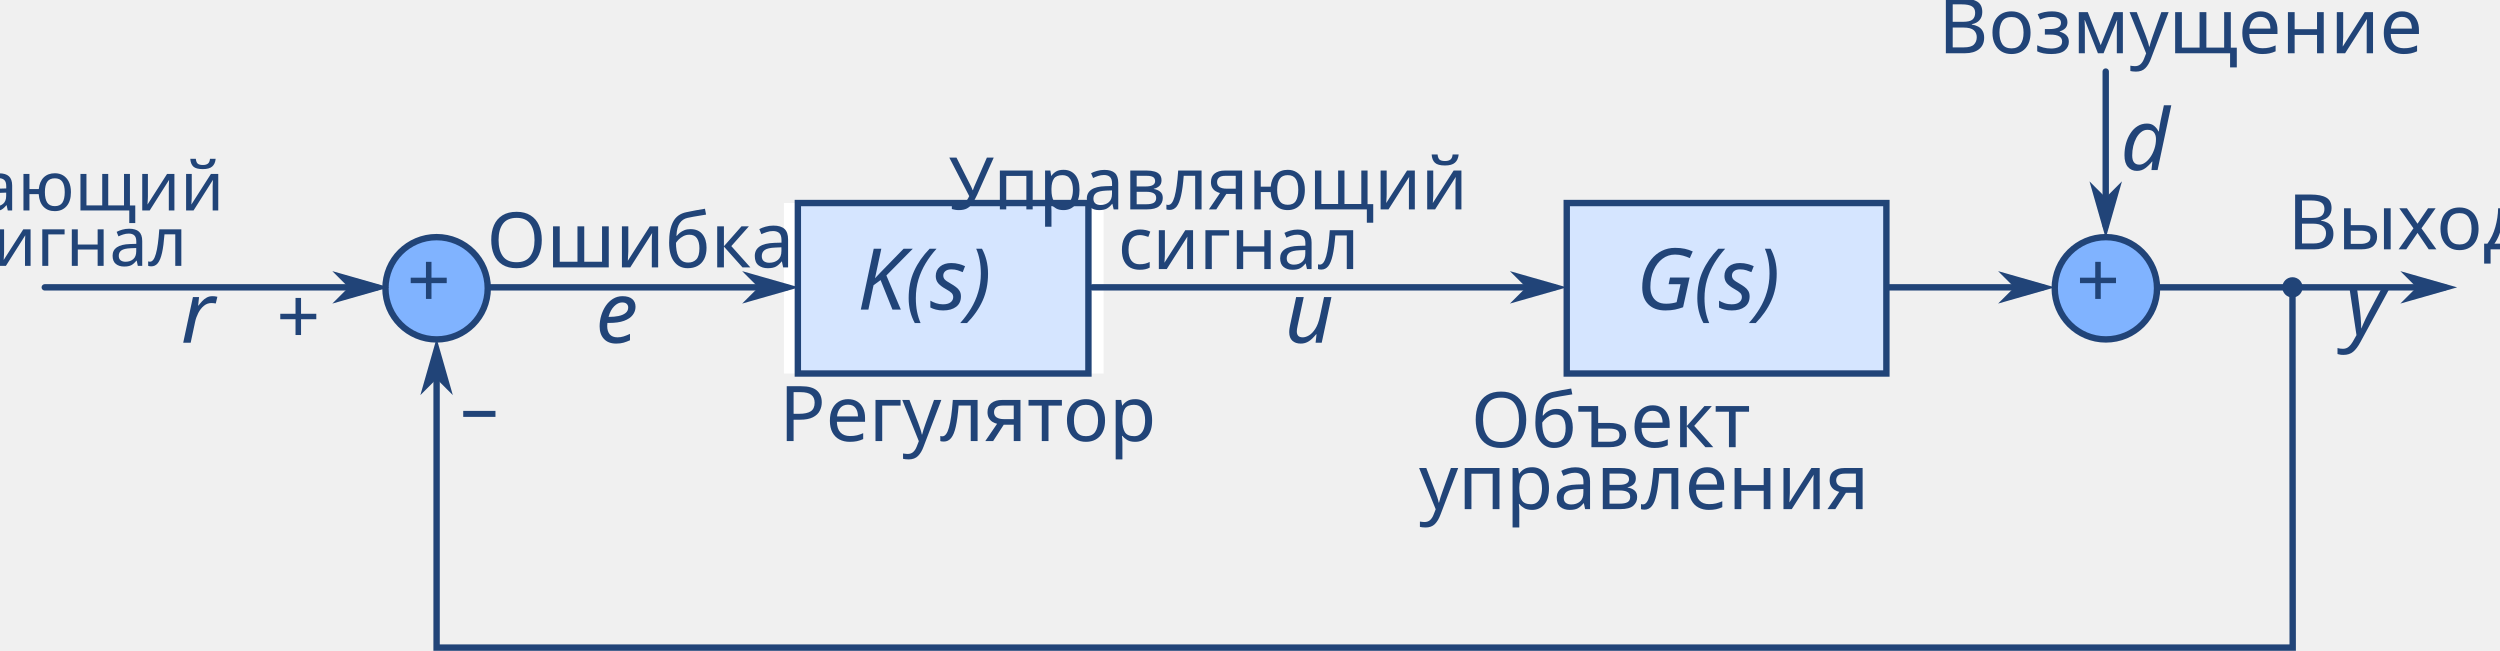
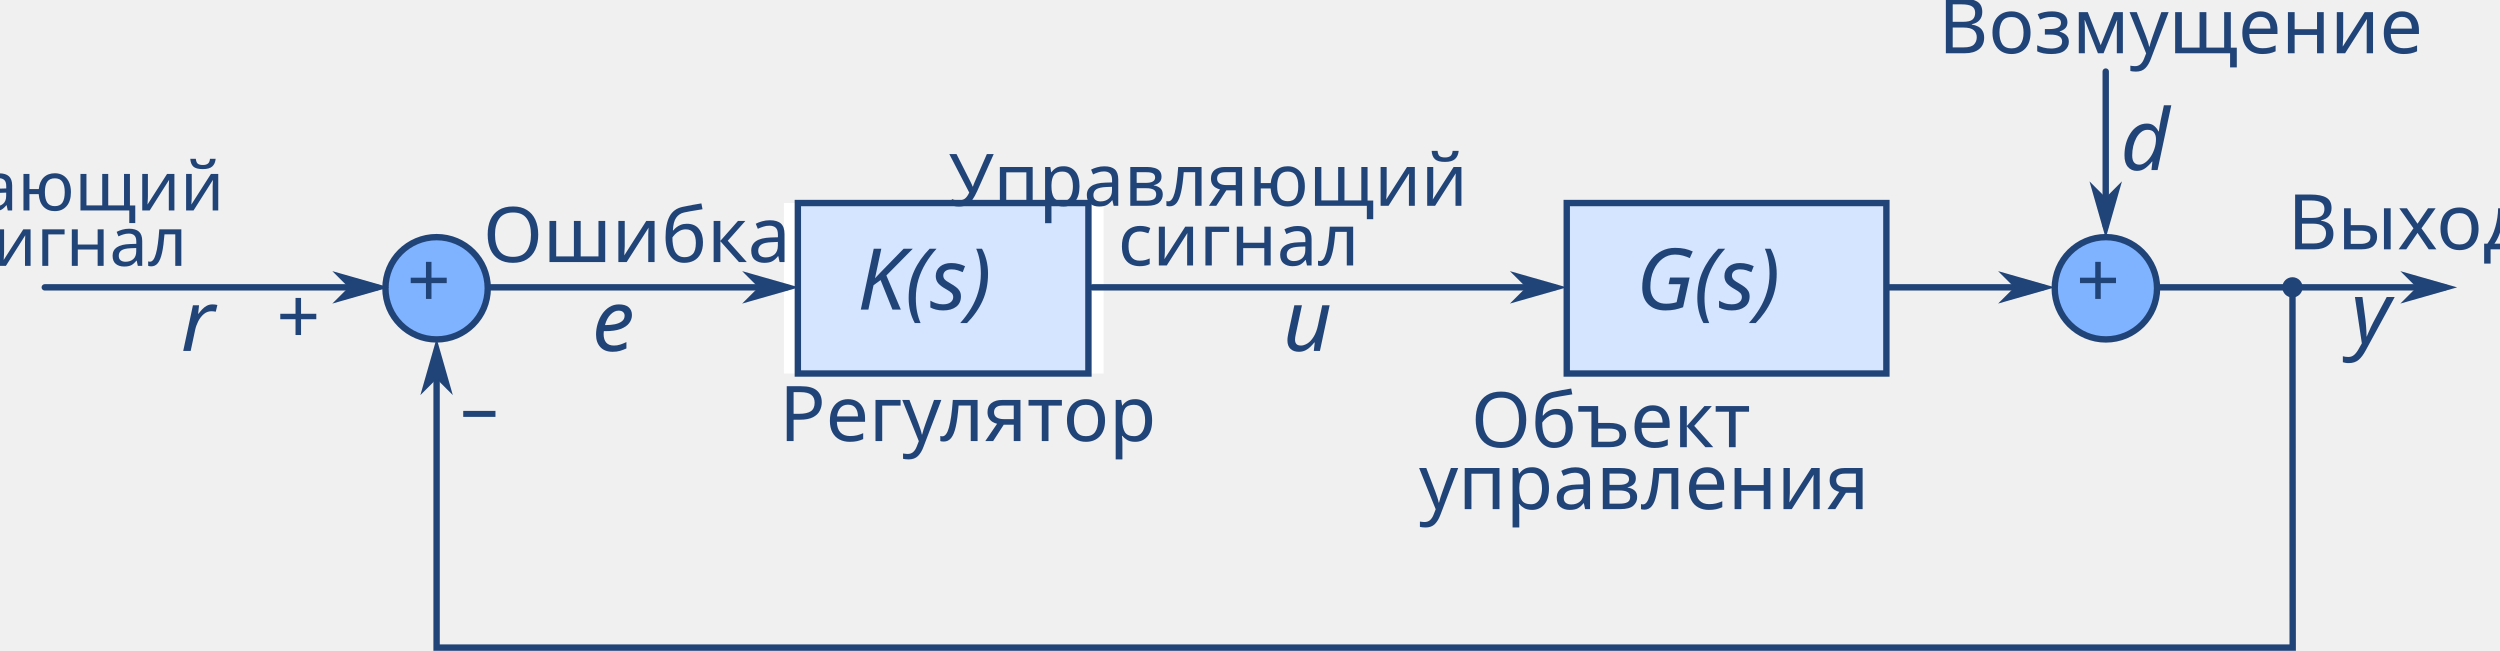
<svg xmlns="http://www.w3.org/2000/svg" version="1.1" id="svg2" xml:space="preserve" width="782.102" height="203.599" viewBox="0 0 782.102 203.599">
  <defs id="defs6">
    <marker style="overflow:visible" id="marker5895" refX="0" refY="0" orient="auto">
      <path transform="matrix(-0.4,0,0,-0.4,-4,0)" style="fill:#214478;fill-opacity:1;fill-rule:evenodd;stroke:#214478;stroke-width:1pt;stroke-opacity:1" d="M 0,0 5,-5 -12.5,0 5,5 Z" id="path5893" />
    </marker>
    <clipPath clipPathUnits="userSpaceOnUse" id="clipPath18">
      <path d="M 0,1516.08 V 0 h 5480 v 1516.08 z" id="path16" />
    </clipPath>
    <marker orient="auto" refY="0" refX="0" id="Arrow1Mend" style="overflow:visible">
      <path id="path4586" d="M 0,0 5,-5 -12.5,0 5,5 Z" style="fill:#214478;fill-opacity:1;fill-rule:evenodd;stroke:#214478;stroke-width:1pt;stroke-opacity:1" transform="matrix(-0.4,0,0,-0.4,-4,0)" />
    </marker>
    <marker orient="auto" refY="0" refX="0" id="Arrow1Mend-7" style="overflow:visible">
      <path id="path4586-0" d="M 0,0 5,-5 -12.5,0 5,5 Z" style="fill:#214478;fill-opacity:1;fill-rule:evenodd;stroke:#214478;stroke-width:1pt;stroke-opacity:1" transform="matrix(-0.4,0,0,-0.4,-4,0)" />
    </marker>
    <marker orient="auto" refY="0" refX="0" id="Arrow1Mend-7-8" style="overflow:visible">
      <path id="path4586-0-7" d="M 0,0 5,-5 -12.5,0 5,5 Z" style="fill:#214478;fill-opacity:1;fill-rule:evenodd;stroke:#214478;stroke-width:1pt;stroke-opacity:1" transform="matrix(-0.4,0,0,-0.4,-4,0)" />
    </marker>
    <marker orient="auto" refY="0" refX="0" id="Arrow1Mend-7-8-3" style="overflow:visible">
      <path id="path4586-0-7-5" d="M 0,0 5,-5 -12.5,0 5,5 Z" style="fill:#214478;fill-opacity:1;fill-rule:evenodd;stroke:#214478;stroke-width:1pt;stroke-opacity:1" transform="matrix(-0.4,0,0,-0.4,-4,0)" />
    </marker>
    <marker orient="auto" refY="0" refX="0" id="Arrow1Mend-7-8-3-5" style="overflow:visible">
      <path id="path4586-0-7-5-5" d="M 0,0 5,-5 -12.5,0 5,5 Z" style="fill:#214478;fill-opacity:1;fill-rule:evenodd;stroke:#214478;stroke-width:1pt;stroke-opacity:1" transform="matrix(-0.4,0,0,-0.4,-4,0)" />
    </marker>
    <marker orient="auto" refY="0" refX="0" id="Arrow1Mend-7-8-3-0" style="overflow:visible">
      <path id="path4586-0-7-5-9" d="M 0,0 5,-5 -12.5,0 5,5 Z" style="fill:#214478;fill-opacity:1;fill-rule:evenodd;stroke:#214478;stroke-width:1pt;stroke-opacity:1" transform="matrix(-0.4,0,0,-0.4,-4,0)" />
    </marker>
  </defs>
  <g id="g10" transform="matrix(1.333333,0,0,-1.333333,34.80592,207.0738)">
    <g id="g20" transform="matrix(0.1,0,0,0.1,456.001,87.6668)">
      <path d="m 0,0 c 0,-66.277 53.73,-120 120,-120 66.27,0 120,53.723 120,120 0,66.273 -53.73,120 -120,120 C 53.73,120 0,66.273 0,0" style="fill:#ffffff;fill-opacity:1;fill-rule:nonzero;stroke:none" id="path22" />
    </g>
    <g id="g24" transform="matrix(0.1,0,0,0.1,456.001,87.6668)" style="fill:#80b3ff;fill-opacity:1;stroke:#214478;stroke-width:15;stroke-miterlimit:4;stroke-dasharray:none;stroke-opacity:1">
      <path d="m 0,0 c 0,-66.277 53.73,-120 120,-120 66.27,0 120,53.723 120,120 0,66.273 -53.73,120 -120,120 C 53.73,120 0,66.273 0,0 Z" style="fill:#80b3ff;fill-opacity:1;stroke:#214478;stroke-width:15;stroke-linecap:butt;stroke-linejoin:miter;stroke-miterlimit:4;stroke-dasharray:none;stroke-opacity:1" id="path26" />
    </g>
    <g id="g28" transform="matrix(0.1,0,0,0.1,64.3336,87.6668)">
      <path d="m 0,0 c 0,-66.277 53.73,-120 120,-120 66.269,0 120,53.723 120,120 0,66.273 -53.731,120 -120,120 C 53.73,120 0,66.273 0,0" style="fill:#ffffff;fill-opacity:1;fill-rule:nonzero;stroke:none" id="path30" />
    </g>
    <g id="g32" transform="matrix(0.1,0,0,0.1,64.3336,87.6668)" style="fill:#80b3ff;fill-opacity:1;stroke:#214478;stroke-width:15;stroke-miterlimit:4;stroke-dasharray:none;stroke-opacity:1">
      <path d="m 0,0 c 0,-66.277 53.73,-120 120,-120 66.269,0 120,53.723 120,120 0,66.273 -53.731,120 -120,120 C 53.73,120 0,66.273 0,0 Z" style="fill:#80b3ff;fill-opacity:1;stroke:#214478;stroke-width:15;stroke-linecap:butt;stroke-linejoin:miter;stroke-miterlimit:4;stroke-dasharray:none;stroke-opacity:1" id="path34" />
    </g>
    <path d="m 341.5,67.667 h 75 v 40 h -75 z" style="fill:#ffffff;fill-opacity:1;fill-rule:nonzero;stroke:none;stroke-width:0.1" id="path36" />
    <path d="m 341.5,67.667 h 75 v 40 h -75 z" style="fill:#d5e5ff;fill-opacity:1;stroke:#214478;stroke-width:1.5;stroke-linecap:butt;stroke-linejoin:miter;stroke-miterlimit:10;stroke-dasharray:none;stroke-opacity:1" id="path38" />
    <path d="m 157.832,67.667 h 75.001 v 40 H 157.832 Z" style="fill:#ffffff;fill-opacity:1;fill-rule:nonzero;stroke:none;stroke-width:0.1" id="path40" />
    <path d="m 161.095,67.667 h 68.178 v 40 h -68.178 z" style="fill:#d5e5ff;fill-opacity:1;stroke:#214478;stroke-width:1.5;stroke-linecap:butt;stroke-linejoin:miter;stroke-miterlimit:10;stroke-dasharray:none;stroke-opacity:1" id="path42" />
    <path style="fill:#214478;stroke:#214478;stroke-width:1.5;stroke-linecap:round;stroke-linejoin:miter;stroke-miterlimit:4;stroke-dasharray:none;stroke-opacity:1;marker-end:url(#Arrow1Mend)" d="M -15.594,87.883 H 62.243" id="path4575" />
    <path style="fill:#214478;stroke:#214478;stroke-width:1.5;stroke-linecap:round;stroke-linejoin:miter;stroke-miterlimit:4;stroke-dasharray:none;stroke-opacity:1;marker-end:url(#Arrow1Mend-7)" d="M 88.693,87.883 H 158.402" id="path4575-5" />
    <text xml:space="preserve" style="font-style:normal;font-variant:normal;font-weight:normal;font-stretch:normal;font-size:30px;line-height:1.25;font-family:'CMU Sans Serif';-inkscape-font-specification:'CMU Sans Serif';letter-spacing:0px;word-spacing:0px;fill:#214478;fill-opacity:1;stroke:none;stroke-width:0.75" x="69.35" y="-83.167" id="text4924" transform="scale(1,-1)">
      <tspan id="tspan4922" x="69.35" y="-83.167" style="font-size:18px;fill:#214478;fill-opacity:1;stroke-width:0.75">+</tspan>
    </text>
    <text xml:space="preserve" style="font-style:normal;font-variant:normal;font-weight:normal;font-stretch:normal;font-size:30px;line-height:1.25;font-family:'CMU Sans Serif';-inkscape-font-specification:'CMU Sans Serif';letter-spacing:0px;word-spacing:0px;fill:#214478;fill-opacity:1;stroke:none;stroke-width:0.75" x="81.863" y="-53.368" id="text4924-7" transform="scale(1,-1)">
      <tspan id="tspan4922-6" x="81.863" y="-53.368" style="font-size:18px;fill:#214478;fill-opacity:1;stroke-width:0.75">–</tspan>
    </text>
    <text xml:space="preserve" style="font-style:normal;font-variant:normal;font-weight:normal;font-stretch:normal;font-size:30px;line-height:1.25;font-family:'CMU Sans Serif';-inkscape-font-specification:'CMU Sans Serif';letter-spacing:0px;word-spacing:0px;fill:#214478;fill-opacity:1;stroke:none;stroke-width:0.75" x="38.75" y="-74.699" id="text4924-2" transform="scale(1,-1)">
      <tspan id="tspan4922-5" x="38.75" y="-74.699" style="font-size:18px;fill:#214478;fill-opacity:1;stroke-width:0.75">+</tspan>
    </text>
-     <text xml:space="preserve" style="font-style:normal;font-variant:normal;font-weight:normal;font-stretch:normal;font-size:30px;line-height:1.25;font-family:'CMU Sans Serif';-inkscape-font-specification:'CMU Sans Serif';letter-spacing:0px;word-spacing:0px;fill:#214478;fill-opacity:1;stroke:none;stroke-width:0.75" x="16.319" y="-74.889" id="text4924-2-2" transform="scale(1,-1)">
-       <tspan id="tspan4922-5-7" x="16.319" y="-74.889" style="font-style:italic;font-variant:normal;font-weight:normal;font-stretch:normal;font-size:20px;font-family:'CMU Serif';-inkscape-font-specification:'CMU Serif Italic';fill:#214478;fill-opacity:1;stroke-width:0.75">r</tspan>
+     <text xml:space="preserve" style="font-style:normal;font-variant:normal;font-weight:normal;font-stretch:normal;font-size:30px;line-height:1.25;font-family:'CMU Sans Serif';-inkscape-font-specification:'CMU Sans Serif';letter-spacing:0px;word-spacing:0px;fill:#214478;fill-opacity:1;stroke:none;stroke-width:0.75" x="16.319" y="-72.965" id="text4924-2-2" transform="scale(1,-1)">
+       <tspan id="tspan4922-5-7" x="16.319" y="-72.965" style="font-style:italic;font-variant:normal;font-weight:normal;font-stretch:normal;font-size:20px;font-family:'CMU Serif';-inkscape-font-specification:'CMU Serif Italic';fill:#214478;fill-opacity:1;stroke-width:0.75">r</tspan>
    </text>
-     <text xml:space="preserve" style="font-style:normal;font-variant:normal;font-weight:normal;font-stretch:normal;font-size:30px;line-height:1.25;font-family:'CMU Sans Serif';-inkscape-font-specification:'CMU Sans Serif';letter-spacing:0px;word-spacing:0px;fill:#214478;fill-opacity:1;stroke:none;stroke-width:0.75" x="113.631" y="-74.889" id="text4924-2-2-9" transform="scale(1,-1)">
-       <tspan id="tspan4922-5-7-9" x="113.631" y="-74.889" style="font-style:italic;font-variant:normal;font-weight:normal;font-stretch:normal;font-size:20px;font-family:'CMU Serif';-inkscape-font-specification:'CMU Serif Italic';fill:#214478;fill-opacity:1;stroke-width:0.75">e</tspan>
+     <text xml:space="preserve" style="font-style:normal;font-variant:normal;font-weight:normal;font-stretch:normal;font-size:30px;line-height:1.25;font-family:'CMU Sans Serif';-inkscape-font-specification:'CMU Sans Serif';letter-spacing:0px;word-spacing:0px;fill:#214478;fill-opacity:1;stroke:none;stroke-width:0.75" x="112.792" y="-72.965" id="text4924-2-2-9" transform="scale(1,-1)">
+       <tspan id="tspan4922-5-7-9" x="112.792" y="-72.965" style="font-style:italic;font-variant:normal;font-weight:normal;font-stretch:normal;font-size:20px;font-family:'CMU Serif';-inkscape-font-specification:'CMU Serif Italic';fill:#214478;fill-opacity:1;stroke-width:0.75">e</tspan>
    </text>
-     <text xml:space="preserve" style="font-style:normal;font-variant:normal;font-weight:normal;font-stretch:normal;font-size:30px;line-height:1.25;font-family:'CMU Sans Serif';-inkscape-font-specification:'CMU Sans Serif';letter-spacing:0px;word-spacing:0px;fill:#214478;fill-opacity:1;stroke:none;stroke-width:0.75" x="88.064" y="-92.562" id="text4924-2-2-9-5" transform="scale(1,-1)">
-       <tspan id="tspan4922-5-7-9-4" x="88.064" y="-92.562" style="font-style:normal;font-variant:normal;font-weight:500;font-stretch:normal;font-size:18px;font-family:'CMU Sans Serif';-inkscape-font-specification:'CMU Sans Serif Medium';fill:#214478;fill-opacity:1;stroke-width:0.75">Ошибка</tspan>
+     <text xml:space="preserve" style="font-style:normal;font-variant:normal;font-weight:normal;font-stretch:normal;font-size:30px;line-height:1.25;font-family:'CMU Sans Serif';-inkscape-font-specification:'CMU Sans Serif';letter-spacing:0px;word-spacing:0px;fill:#214478;fill-opacity:1;stroke:none;stroke-width:0.75" x="87.225" y="-93.821" id="text4924-2-2-9-5" transform="scale(1,-1)">
+       <tspan id="tspan4922-5-7-9-4" x="87.225" y="-93.821" style="font-style:normal;font-variant:normal;font-weight:500;font-stretch:normal;font-size:18px;font-family:'CMU Sans Serif';-inkscape-font-specification:'CMU Sans Serif Medium';fill:#214478;fill-opacity:1;stroke-width:0.75">Ошибка</tspan>
    </text>
    <text xml:space="preserve" style="font-style:normal;font-variant:normal;font-weight:normal;font-stretch:normal;font-size:30px;line-height:1.25;font-family:'CMU Sans Serif';-inkscape-font-specification:'CMU Sans Serif';letter-spacing:0px;word-spacing:0px;fill:#214478;fill-opacity:1;stroke:none;stroke-width:0.75" x="156.74" y="-51.826" id="text4924-2-2-9-5-1" transform="scale(1,-1)">
      <tspan id="tspan4922-5-7-9-4-3" x="156.74" y="-51.826" style="font-style:normal;font-variant:normal;font-weight:500;font-stretch:normal;font-size:18px;font-family:'CMU Sans Serif';-inkscape-font-specification:'CMU Sans Serif Medium';fill:#214478;fill-opacity:1;stroke-width:0.75">Регулятор</tspan>
    </text>
    <text xml:space="preserve" style="font-style:normal;font-variant:normal;font-weight:normal;font-stretch:normal;font-size:30px;line-height:0;font-family:'CMU Sans Serif';-inkscape-font-specification:'CMU Sans Serif';letter-spacing:0px;word-spacing:0px;fill:#214478;fill-opacity:1;stroke:none;stroke-width:0.75" x="379.152" y="-53.852" id="text4924-2-2-9-5-9" transform="scale(1,-1)">
      <tspan id="tspan4922-5-7-9-4-5" x="379.152" y="-53.852" style="font-style:normal;font-variant:normal;font-weight:500;font-stretch:normal;font-size:18px;line-height:1;font-family:'CMU Sans Serif';-inkscape-font-specification:'CMU Sans Serif Medium';text-align:center;text-anchor:middle;fill:#214478;fill-opacity:1;stroke-width:0.75" dy="3.47">Объект</tspan>
      <tspan x="379.152" y="-35.852" style="font-style:normal;font-variant:normal;font-weight:500;font-stretch:normal;font-size:18px;line-height:1;font-family:'CMU Sans Serif';-inkscape-font-specification:'CMU Sans Serif Medium';text-align:center;text-anchor:middle;fill:#214478;fill-opacity:1;stroke-width:0.75" id="tspan5105">управления</tspan>
    </text>
    <text xml:space="preserve" style="font-style:normal;font-variant:normal;font-weight:normal;font-stretch:normal;font-size:30px;line-height:0;font-family:'CMU Sans Serif';-inkscape-font-specification:'CMU Sans Serif';letter-spacing:0px;word-spacing:0px;fill:#214478;fill-opacity:1;stroke:none;stroke-width:0.75" x="428.704" y="-142.813" id="text4924-2-2-9-5-9-4" transform="scale(1,-1)">
      <tspan x="428.704" y="-142.813" style="font-style:normal;font-variant:normal;font-weight:500;font-stretch:normal;font-size:18px;line-height:1;font-family:'CMU Sans Serif';-inkscape-font-specification:'CMU Sans Serif Medium';fill:#214478;fill-opacity:1;stroke-width:0.75" id="tspan5105-2">Возмущение</tspan>
    </text>
    <text xml:space="preserve" style="font-style:normal;font-variant:normal;font-weight:normal;font-stretch:normal;font-size:30px;line-height:0;font-family:'CMU Sans Serif';-inkscape-font-specification:'CMU Sans Serif';letter-spacing:0px;word-spacing:0px;fill:#214478;fill-opacity:1;stroke:none;stroke-width:0.75" x="510.651" y="-96.799" id="text4924-2-2-9-5-9-4-6" transform="scale(1,-1)">
      <tspan x="510.651" y="-96.799" style="font-style:normal;font-variant:normal;font-weight:500;font-stretch:normal;font-size:18px;line-height:1;font-family:'CMU Sans Serif';-inkscape-font-specification:'CMU Sans Serif Medium';fill:#214478;fill-opacity:1;stroke-width:0.75" id="tspan5105-2-6">Выход</tspan>
    </text>
    <text xml:space="preserve" style="font-style:normal;font-variant:normal;font-weight:normal;font-stretch:normal;font-size:30px;line-height:1.25;font-family:'CMU Sans Serif';-inkscape-font-specification:'CMU Sans Serif';letter-spacing:0px;word-spacing:0px;fill:#214478;fill-opacity:1;stroke:none;stroke-width:0.75" x="175.053" y="-82.667" id="text4924-2-2-9-6" transform="scale(1,-1)">
      <tspan id="tspan4922-5-7-9-47" x="175.053" y="-82.667" style="font-style:italic;font-variant:normal;font-weight:normal;font-stretch:normal;font-size:20px;font-family:'CMU Serif';-inkscape-font-specification:'CMU Serif Italic';fill:#214478;fill-opacity:1;stroke-width:0.75">K(s)</tspan>
    </text>
    <text xml:space="preserve" style="font-style:normal;font-variant:normal;font-weight:normal;font-stretch:normal;font-size:30px;line-height:1.25;font-family:'CMU Sans Serif';-inkscape-font-specification:'CMU Sans Serif';letter-spacing:0px;word-spacing:0px;fill:#214478;fill-opacity:1;stroke:none;stroke-width:0.75" x="357.782" y="-82.667" id="text4924-2-2-9-6-1" transform="scale(1,-1)">
      <tspan id="tspan4922-5-7-9-47-1" x="357.782" y="-82.667" style="font-style:italic;font-variant:normal;font-weight:normal;font-stretch:normal;font-size:20px;font-family:'CMU Serif';-inkscape-font-specification:'CMU Serif Italic';fill:#214478;fill-opacity:1;stroke-width:0.75">G(s)</tspan>
    </text>
-     <text xml:space="preserve" style="font-style:normal;font-variant:normal;font-weight:normal;font-stretch:normal;font-size:30px;line-height:1.25;font-family:'CMU Sans Serif';-inkscape-font-specification:'CMU Sans Serif';letter-spacing:0px;word-spacing:0px;fill:#214478;fill-opacity:1;stroke:none;stroke-width:0.75" x="275.292" y="-74.889" id="text4924-2-2-9-0" transform="scale(1,-1)">
-       <tspan id="tspan4922-5-7-9-2" x="275.292" y="-74.889" style="font-style:italic;font-variant:normal;font-weight:normal;font-stretch:normal;font-size:20px;font-family:'CMU Serif';-inkscape-font-specification:'CMU Serif Italic';fill:#214478;fill-opacity:1;stroke-width:0.75">u</tspan>
+     <text xml:space="preserve" style="font-style:normal;font-variant:normal;font-weight:normal;font-stretch:normal;font-size:30px;line-height:1.25;font-family:'CMU Sans Serif';-inkscape-font-specification:'CMU Sans Serif';letter-spacing:0px;word-spacing:0px;fill:#214478;fill-opacity:1;stroke:none;stroke-width:0.75" x="274.873" y="-72.965" id="text4924-2-2-9-0" transform="scale(1,-1)">
+       <tspan id="tspan4922-5-7-9-2" x="274.873" y="-72.965" style="font-style:italic;font-variant:normal;font-weight:normal;font-stretch:normal;font-size:20px;font-family:'CMU Serif';-inkscape-font-specification:'CMU Serif Italic';fill:#214478;fill-opacity:1;stroke-width:0.75">u</tspan>
    </text>
    <path style="fill:#214478;stroke:#214478;stroke-width:1.5;stroke-linecap:round;stroke-linejoin:miter;stroke-miterlimit:4;stroke-dasharray:none;stroke-opacity:1;marker-end:url(#Arrow1Mend-7-8)" d="M 230.268,87.883 H 338.541" id="path4575-5-4" />
    <text xml:space="preserve" style="font-style:normal;font-variant:normal;font-weight:normal;font-stretch:normal;font-size:30px;line-height:1.25;font-family:'CMU Sans Serif';-inkscape-font-specification:'CMU Sans Serif';letter-spacing:0px;word-spacing:0px;fill:#214478;fill-opacity:1;stroke:none;stroke-width:0.75" x="461.017" y="-83.167" id="text4924-8" transform="scale(1,-1)">
      <tspan id="tspan4922-65" x="461.017" y="-83.167" style="font-size:18px;fill:#214478;fill-opacity:1;stroke-width:0.75">+</tspan>
    </text>
    <path style="fill:#214478;stroke:#214478;stroke-width:1.5;stroke-linecap:round;stroke-linejoin:miter;stroke-miterlimit:4;stroke-dasharray:none;stroke-opacity:1;marker-end:url(#Arrow1Mend-7-8-3)" d="m 416.948,87.883 h 36.135" id="path4575-5-4-3" />
    <path style="fill:#214478;stroke:#214478;stroke-width:1.5;stroke-linecap:round;stroke-linejoin:miter;stroke-miterlimit:4;stroke-dasharray:none;stroke-opacity:1;marker-end:url(#Arrow1Mend-7-8-3-5)" d="m 467.963,138.513 v -36.135" id="path4575-5-4-3-8" />
    <path style="fill:none;stroke:#214478;stroke-width:1.5;stroke-linecap:butt;stroke-linejoin:miter;stroke-miterlimit:4;stroke-dasharray:none;stroke-opacity:1;marker-end:url(#marker5895)" d="m 511.78,87.883 0.052,-84.528 H 76.334 V 72.97" id="path5885" />
    <path style="fill:#214478;stroke:#214478;stroke-width:1.5;stroke-linecap:round;stroke-linejoin:miter;stroke-miterlimit:4;stroke-dasharray:none;stroke-opacity:1;marker-end:url(#Arrow1Mend-7-8-3-0)" d="m 480.481,87.883 h 66.984" id="path4575-5-4-3-3" />
    <circle style="opacity:1;fill:#214478;fill-opacity:1;stroke:#214478;stroke-width:1.5;stroke-linecap:round;stroke-linejoin:miter;stroke-miterlimit:4;stroke-dasharray:none;stroke-dashoffset:0;stroke-opacity:1;paint-order:stroke markers fill" id="path6214" cx="511.775" cy="-87.883" r="1.631" transform="scale(1,-1)" />
    <text xml:space="preserve" style="font-style:normal;font-variant:normal;font-weight:normal;font-stretch:normal;font-size:30px;line-height:1.25;font-family:'CMU Sans Serif';-inkscape-font-specification:'CMU Sans Serif';letter-spacing:0px;word-spacing:0px;fill:#214478;fill-opacity:1;stroke:none;stroke-width:0.75" x="471.411" y="-115.41" id="text4924-2-2-9-0-4" transform="scale(1,-1)">
      <tspan id="tspan4922-5-7-9-2-0" x="471.411" y="-115.41" style="font-style:italic;font-variant:normal;font-weight:normal;font-stretch:normal;font-size:20px;font-family:'CMU Serif';-inkscape-font-specification:'CMU Serif Italic';fill:#214478;fill-opacity:1;stroke-width:0.75">d</tspan>
    </text>
-     <text xml:space="preserve" style="font-style:normal;font-variant:normal;font-weight:normal;font-stretch:normal;font-size:30px;line-height:1.25;font-family:'CMU Sans Serif';-inkscape-font-specification:'CMU Sans Serif';letter-spacing:0px;word-spacing:0px;fill:#214478;fill-opacity:1;stroke:none;stroke-width:0.75" x="524.219" y="-76.829" id="text4924-2-2-9-0-4-7" transform="scale(1,-1)">
-       <tspan id="tspan4922-5-7-9-2-0-8" x="524.219" y="-76.829" style="font-style:italic;font-variant:normal;font-weight:normal;font-stretch:normal;font-size:20px;font-family:'CMU Serif';-inkscape-font-specification:'CMU Serif Italic';fill:#214478;fill-opacity:1;stroke-width:0.75">y</tspan>
+     <text xml:space="preserve" style="font-style:normal;font-variant:normal;font-weight:normal;font-stretch:normal;font-size:30px;line-height:1.25;font-family:'CMU Sans Serif';-inkscape-font-specification:'CMU Sans Serif';letter-spacing:0px;word-spacing:0px;fill:#214478;fill-opacity:1;stroke:none;stroke-width:0.75" x="525.477" y="-74.905" id="text4924-2-2-9-0-4-7" transform="scale(1,-1)">
+       <tspan id="tspan4922-5-7-9-2-0-8" x="525.477" y="-74.905" style="font-style:italic;font-variant:normal;font-weight:normal;font-stretch:normal;font-size:20px;font-family:'CMU Serif';-inkscape-font-specification:'CMU Serif Italic';fill:#214478;fill-opacity:1;stroke-width:0.75">y</tspan>
    </text>
    <text xml:space="preserve" style="font-style:normal;font-variant:normal;font-weight:normal;font-stretch:normal;font-size:30px;line-height:0;font-family:'CMU Sans Serif';-inkscape-font-specification:'CMU Sans Serif';letter-spacing:0px;word-spacing:0px;fill:#214478;fill-opacity:1;stroke:none;stroke-width:0.75" x="10.642" y="-108.925" id="text4924-2-2-9-5-9-40" transform="scale(1,-1)">
      <tspan x="13.314" y="-108.925" style="font-style:normal;font-variant:normal;font-weight:500;font-stretch:normal;font-size:16px;line-height:1;font-family:'CMU Sans Serif';-inkscape-font-specification:'CMU Sans Serif Medium';text-align:center;text-anchor:middle;fill:#214478;fill-opacity:1;stroke-width:0.75" id="tspan5105-0" dy="3">Задающий </tspan>
      <tspan x="10.642" y="-92.925" style="font-style:normal;font-variant:normal;font-weight:500;font-stretch:normal;font-size:16px;line-height:1;font-family:'CMU Sans Serif';-inkscape-font-specification:'CMU Sans Serif Medium';text-align:center;text-anchor:middle;fill:#214478;fill-opacity:1;stroke-width:0.75" id="tspan6281">сигнал</tspan>
    </text>
-     <text xml:space="preserve" style="font-style:normal;font-variant:normal;font-weight:normal;font-stretch:normal;font-size:30px;line-height:0;font-family:'CMU Sans Serif';-inkscape-font-specification:'CMU Sans Serif';letter-spacing:0px;word-spacing:0px;fill:#214478;fill-opacity:1;stroke:none;stroke-width:0.75" x="284.019" y="-109.18" id="text4924-2-2-9-5-9-40-6" transform="scale(1,-1)">
-       <tspan x="286.858" y="-109.18" style="font-style:normal;font-variant:normal;font-weight:500;font-stretch:normal;font-size:17px;line-height:1;font-family:'CMU Sans Serif';-inkscape-font-specification:'CMU Sans Serif Medium';text-align:center;text-anchor:middle;fill:#214478;fill-opacity:1;stroke-width:0.75" id="tspan6281-9" dy="3">Управляющий </tspan>
-       <tspan x="284.019" y="-92.18" style="font-style:normal;font-variant:normal;font-weight:500;font-stretch:normal;font-size:17px;line-height:1;font-family:'CMU Sans Serif';-inkscape-font-specification:'CMU Sans Serif Medium';text-align:center;text-anchor:middle;fill:#214478;fill-opacity:1;stroke-width:0.75" id="tspan6492">сигнал</tspan>
+     <text xml:space="preserve" style="font-style:normal;font-variant:normal;font-weight:normal;font-stretch:normal;font-size:30px;line-height:0;font-family:'CMU Sans Serif';-inkscape-font-specification:'CMU Sans Serif';letter-spacing:0px;word-spacing:0px;fill:#214478;fill-opacity:1;stroke:none;stroke-width:0.75" x="284.019" y="-110.019" id="text4924-2-2-9-5-9-40-6" transform="scale(1,-1)">
+       <tspan x="286.858" y="-110.019" style="font-style:normal;font-variant:normal;font-weight:500;font-stretch:normal;font-size:17px;line-height:1;font-family:'CMU Sans Serif';-inkscape-font-specification:'CMU Sans Serif Medium';text-align:center;text-anchor:middle;fill:#214478;fill-opacity:1;stroke-width:0.75" id="tspan6281-9" dy="3">Управляющий </tspan>
+       <tspan x="284.019" y="-93.019" style="font-style:normal;font-variant:normal;font-weight:500;font-stretch:normal;font-size:17px;line-height:1;font-family:'CMU Sans Serif';-inkscape-font-specification:'CMU Sans Serif Medium';text-align:center;text-anchor:middle;fill:#214478;fill-opacity:1;stroke-width:0.75" id="tspan6492">сигнал</tspan>
    </text>
  </g>
</svg>
